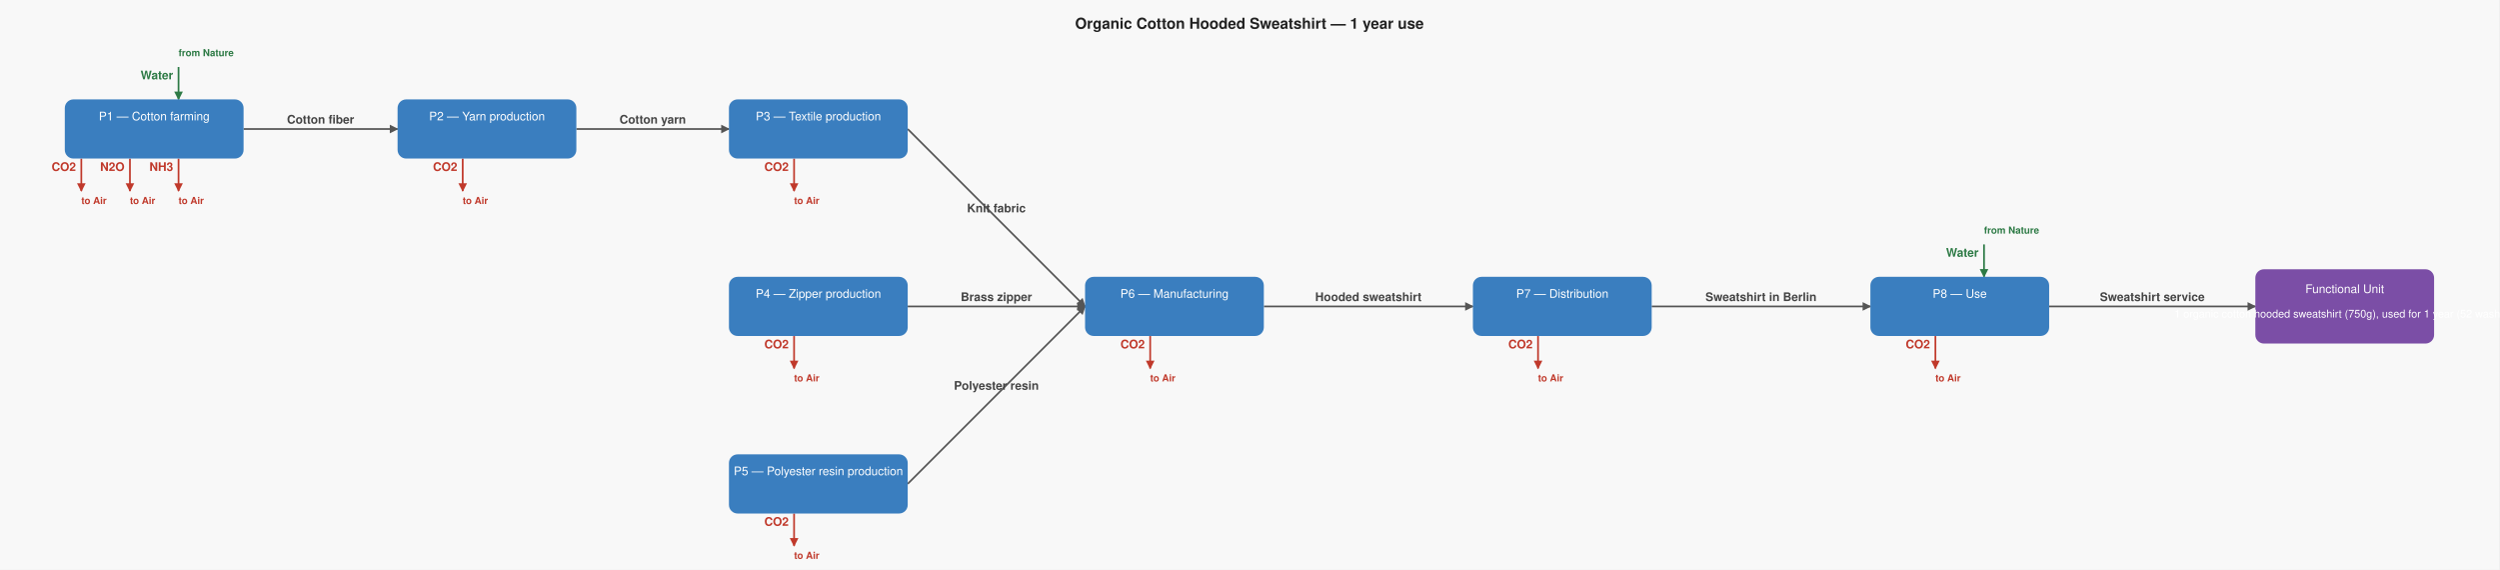
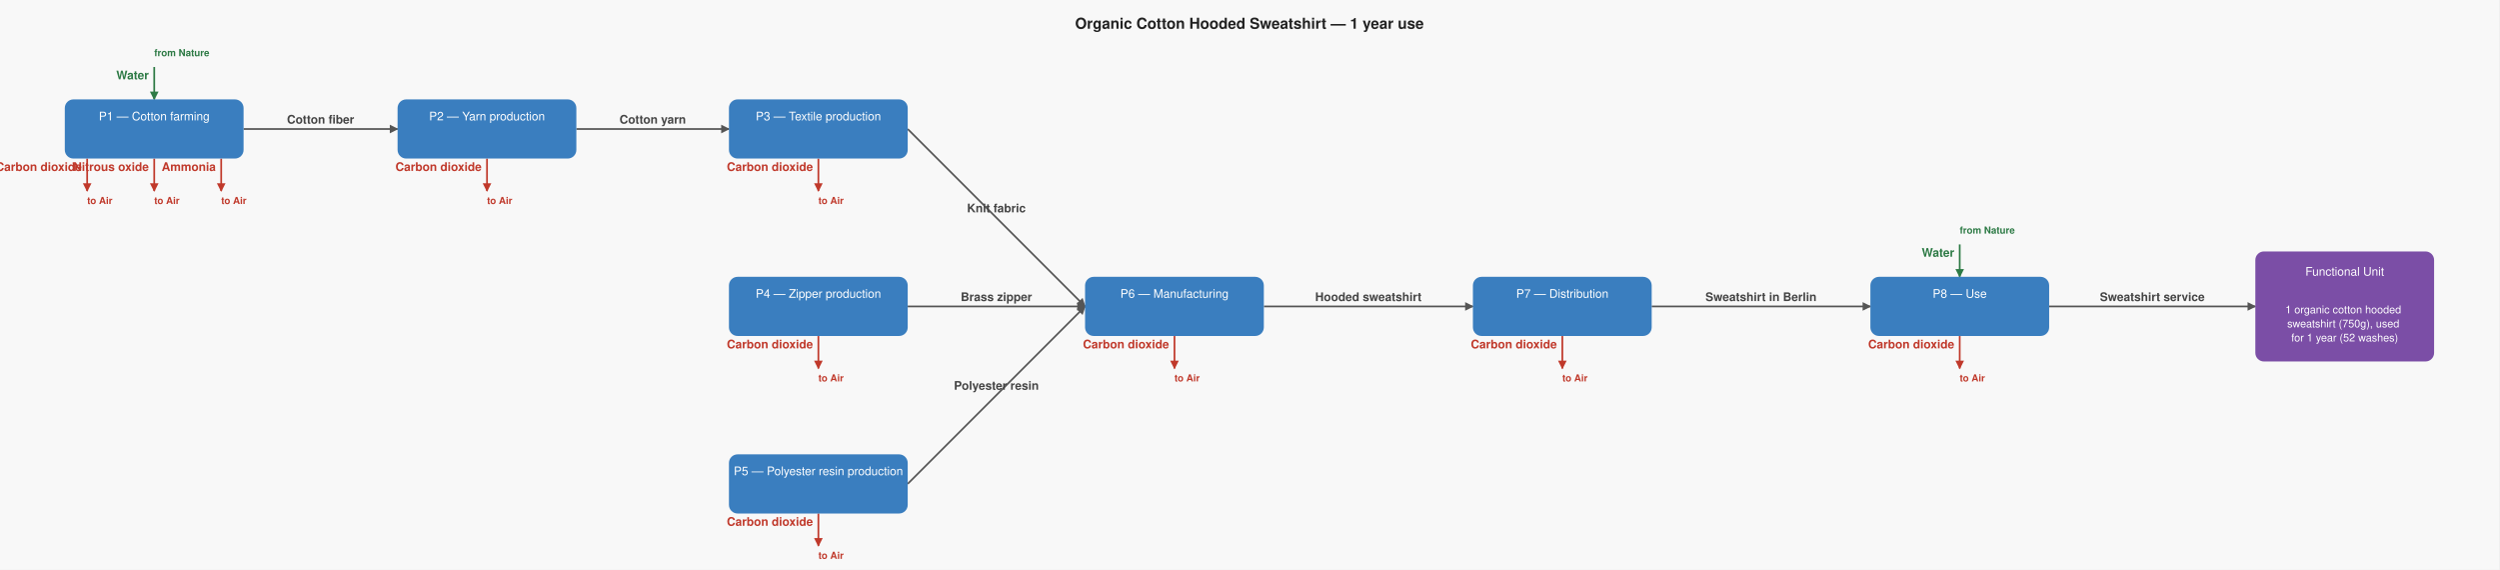
<svg xmlns="http://www.w3.org/2000/svg" width="2313.7" height="527.2" viewBox="0 -92.0 2313.7 527.2">
  <rect x="0" y="-92.0" width="2313.7" height="527.2" fill="#f8f8f8" />
  <defs>
    <marker id="arr" viewBox="0 0 10 10" refX="9" refY="5" markerWidth="5" markerHeight="5" orient="auto">
      <path d="M0,0 L10,5 L0,10 z" fill="#555555" />
    </marker>
    <marker id="arr-green" viewBox="0 0 10 10" refX="9" refY="5" markerWidth="5" markerHeight="5" orient="auto">
      <path d="M0,0 L10,5 L0,10 z" fill="#2d7a45" />
    </marker>
    <marker id="arr-red" viewBox="0 0 10 10" refX="9" refY="5" markerWidth="5" markerHeight="5" orient="auto">
      <path d="M0,0 L10,5 L0,10 z" fill="#c0392b" />
    </marker>
  </defs>
  <text x="1156.8" y="-65.4" text-anchor="middle" dominant-baseline="auto" font-family="Helvetica,Arial,sans-serif" font-size="14" font-weight="bold" fill="#222">Organic Cotton Hooded Sweatshirt — 1 year use</text>
-   <text x="165.3" y="-40.0" text-anchor="start" dominant-baseline="auto" font-family="Helvetica,Arial,sans-serif" font-size="9" font-weight="bold" fill="#2d7a45">from Nature</text>
-   <line x1="165.3" y1="-30.0" x2="165.3" y2="0.0" stroke="#2d7a45" stroke-width="1.6" marker-end="url(#arr-green)" />
-   <text x="160.3" y="-18.6" text-anchor="end" dominant-baseline="auto" font-family="Helvetica,Arial,sans-serif" font-size="11" font-weight="bold" fill="#2d7a45">Water</text>
-   <line x1="75.3" y1="54.8" x2="75.3" y2="84.8" stroke="#c0392b" stroke-width="1.6" marker-end="url(#arr-red)" />
-   <text x="70.3" y="66.2" text-anchor="end" dominant-baseline="auto" font-family="Helvetica,Arial,sans-serif" font-size="11" font-weight="bold" fill="#c0392b">CO2</text>
-   <text x="75.3" y="96.8" text-anchor="start" dominant-baseline="auto" font-family="Helvetica,Arial,sans-serif" font-size="9" font-weight="bold" fill="#c0392b">to Air</text>
-   <line x1="120.3" y1="54.8" x2="120.3" y2="84.8" stroke="#c0392b" stroke-width="1.6" marker-end="url(#arr-red)" />
-   <text x="115.3" y="66.2" text-anchor="end" dominant-baseline="auto" font-family="Helvetica,Arial,sans-serif" font-size="11" font-weight="bold" fill="#c0392b">N2O</text>
-   <text x="120.3" y="96.8" text-anchor="start" dominant-baseline="auto" font-family="Helvetica,Arial,sans-serif" font-size="9" font-weight="bold" fill="#c0392b">to Air</text>
-   <line x1="165.3" y1="54.8" x2="165.3" y2="84.8" stroke="#c0392b" stroke-width="1.6" marker-end="url(#arr-red)" />
-   <text x="160.3" y="66.2" text-anchor="end" dominant-baseline="auto" font-family="Helvetica,Arial,sans-serif" font-size="11" font-weight="bold" fill="#c0392b">NH3</text>
-   <text x="165.3" y="96.8" text-anchor="start" dominant-baseline="auto" font-family="Helvetica,Arial,sans-serif" font-size="9" font-weight="bold" fill="#c0392b">to Air</text>
-   <line x1="428.4" y1="54.8" x2="428.4" y2="84.8" stroke="#c0392b" stroke-width="1.6" marker-end="url(#arr-red)" />
-   <text x="423.4" y="66.2" text-anchor="end" dominant-baseline="auto" font-family="Helvetica,Arial,sans-serif" font-size="11" font-weight="bold" fill="#c0392b">CO2</text>
-   <text x="428.4" y="96.8" text-anchor="start" dominant-baseline="auto" font-family="Helvetica,Arial,sans-serif" font-size="9" font-weight="bold" fill="#c0392b">to Air</text>
-   <line x1="735.2" y1="54.8" x2="735.2" y2="84.8" stroke="#c0392b" stroke-width="1.6" marker-end="url(#arr-red)" />
-   <text x="730.2" y="66.2" text-anchor="end" dominant-baseline="auto" font-family="Helvetica,Arial,sans-serif" font-size="11" font-weight="bold" fill="#c0392b">CO2</text>
-   <text x="735.2" y="96.8" text-anchor="start" dominant-baseline="auto" font-family="Helvetica,Arial,sans-serif" font-size="9" font-weight="bold" fill="#c0392b">to Air</text>
-   <line x1="735.2" y1="219.0" x2="735.2" y2="249.0" stroke="#c0392b" stroke-width="1.6" marker-end="url(#arr-red)" />
-   <text x="730.2" y="230.4" text-anchor="end" dominant-baseline="auto" font-family="Helvetica,Arial,sans-serif" font-size="11" font-weight="bold" fill="#c0392b">CO2</text>
-   <text x="735.2" y="261.0" text-anchor="start" dominant-baseline="auto" font-family="Helvetica,Arial,sans-serif" font-size="9" font-weight="bold" fill="#c0392b">to Air</text>
-   <line x1="735.2" y1="383.2" x2="735.2" y2="413.2" stroke="#c0392b" stroke-width="1.6" marker-end="url(#arr-red)" />
-   <text x="730.2" y="394.6" text-anchor="end" dominant-baseline="auto" font-family="Helvetica,Arial,sans-serif" font-size="11" font-weight="bold" fill="#c0392b">CO2</text>
-   <text x="735.2" y="425.2" text-anchor="start" dominant-baseline="auto" font-family="Helvetica,Arial,sans-serif" font-size="9" font-weight="bold" fill="#c0392b">to Air</text>
-   <line x1="1064.9" y1="219.0" x2="1064.9" y2="249.0" stroke="#c0392b" stroke-width="1.6" marker-end="url(#arr-red)" />
-   <text x="1059.9" y="230.4" text-anchor="end" dominant-baseline="auto" font-family="Helvetica,Arial,sans-serif" font-size="11" font-weight="bold" fill="#c0392b">CO2</text>
-   <text x="1064.9" y="261.0" text-anchor="start" dominant-baseline="auto" font-family="Helvetica,Arial,sans-serif" font-size="9" font-weight="bold" fill="#c0392b">to Air</text>
-   <line x1="1424.0" y1="219.0" x2="1424.0" y2="249.0" stroke="#c0392b" stroke-width="1.6" marker-end="url(#arr-red)" />
-   <text x="1419.0" y="230.4" text-anchor="end" dominant-baseline="auto" font-family="Helvetica,Arial,sans-serif" font-size="11" font-weight="bold" fill="#c0392b">CO2</text>
-   <text x="1424.0" y="261.0" text-anchor="start" dominant-baseline="auto" font-family="Helvetica,Arial,sans-serif" font-size="9" font-weight="bold" fill="#c0392b">to Air</text>
-   <text x="1836.9" y="124.2" text-anchor="start" dominant-baseline="auto" font-family="Helvetica,Arial,sans-serif" font-size="9" font-weight="bold" fill="#2d7a45">from Nature</text>
-   <line x1="1836.9" y1="134.2" x2="1836.9" y2="164.2" stroke="#2d7a45" stroke-width="1.6" marker-end="url(#arr-green)" />
-   <text x="1831.9" y="145.6" text-anchor="end" dominant-baseline="auto" font-family="Helvetica,Arial,sans-serif" font-size="11" font-weight="bold" fill="#2d7a45">Water</text>
-   <line x1="1791.9" y1="219.0" x2="1791.9" y2="249.0" stroke="#c0392b" stroke-width="1.6" marker-end="url(#arr-red)" />
-   <text x="1786.9" y="230.4" text-anchor="end" dominant-baseline="auto" font-family="Helvetica,Arial,sans-serif" font-size="11" font-weight="bold" fill="#c0392b">CO2</text>
-   <text x="1791.9" y="261.0" text-anchor="start" dominant-baseline="auto" font-family="Helvetica,Arial,sans-serif" font-size="9" font-weight="bold" fill="#c0392b">to Air</text>
+   <text x="142.8" y="-40.0" text-anchor="start" dominant-baseline="auto" font-family="Helvetica,Arial,sans-serif" font-size="9" font-weight="bold" fill="#2d7a45">from Nature</text>
+   <line x1="142.8" y1="-30.0" x2="142.8" y2="0.0" stroke="#2d7a45" stroke-width="1.6" marker-end="url(#arr-green)" />
+   <text x="137.8" y="-18.6" text-anchor="end" dominant-baseline="auto" font-family="Helvetica,Arial,sans-serif" font-size="11" font-weight="bold" fill="#2d7a45">Water</text>
+   <line x1="80.7" y1="54.8" x2="80.7" y2="84.8" stroke="#c0392b" stroke-width="1.6" marker-end="url(#arr-red)" />
+   <text x="75.7" y="66.2" text-anchor="end" dominant-baseline="auto" font-family="Helvetica,Arial,sans-serif" font-size="11" font-weight="bold" fill="#c0392b">Carbon dioxide</text>
+   <text x="80.7" y="96.8" text-anchor="start" dominant-baseline="auto" font-family="Helvetica,Arial,sans-serif" font-size="9" font-weight="bold" fill="#c0392b">to Air</text>
+   <line x1="142.8" y1="54.8" x2="142.8" y2="84.8" stroke="#c0392b" stroke-width="1.6" marker-end="url(#arr-red)" />
+   <text x="137.8" y="66.2" text-anchor="end" dominant-baseline="auto" font-family="Helvetica,Arial,sans-serif" font-size="11" font-weight="bold" fill="#c0392b">Nitrous oxide</text>
+   <text x="142.8" y="96.8" text-anchor="start" dominant-baseline="auto" font-family="Helvetica,Arial,sans-serif" font-size="9" font-weight="bold" fill="#c0392b">to Air</text>
+   <line x1="204.8" y1="54.8" x2="204.8" y2="84.8" stroke="#c0392b" stroke-width="1.6" marker-end="url(#arr-red)" />
+   <text x="199.8" y="66.2" text-anchor="end" dominant-baseline="auto" font-family="Helvetica,Arial,sans-serif" font-size="11" font-weight="bold" fill="#c0392b">Ammonia</text>
+   <text x="204.8" y="96.8" text-anchor="start" dominant-baseline="auto" font-family="Helvetica,Arial,sans-serif" font-size="9" font-weight="bold" fill="#c0392b">to Air</text>
+   <line x1="450.9" y1="54.8" x2="450.9" y2="84.8" stroke="#c0392b" stroke-width="1.6" marker-end="url(#arr-red)" />
+   <text x="445.9" y="66.2" text-anchor="end" dominant-baseline="auto" font-family="Helvetica,Arial,sans-serif" font-size="11" font-weight="bold" fill="#c0392b">Carbon dioxide</text>
+   <text x="450.9" y="96.8" text-anchor="start" dominant-baseline="auto" font-family="Helvetica,Arial,sans-serif" font-size="9" font-weight="bold" fill="#c0392b">to Air</text>
+   <line x1="757.7" y1="54.8" x2="757.7" y2="84.8" stroke="#c0392b" stroke-width="1.6" marker-end="url(#arr-red)" />
+   <text x="752.7" y="66.2" text-anchor="end" dominant-baseline="auto" font-family="Helvetica,Arial,sans-serif" font-size="11" font-weight="bold" fill="#c0392b">Carbon dioxide</text>
+   <text x="757.7" y="96.8" text-anchor="start" dominant-baseline="auto" font-family="Helvetica,Arial,sans-serif" font-size="9" font-weight="bold" fill="#c0392b">to Air</text>
+   <line x1="757.7" y1="219.0" x2="757.7" y2="249.0" stroke="#c0392b" stroke-width="1.6" marker-end="url(#arr-red)" />
+   <text x="752.7" y="230.4" text-anchor="end" dominant-baseline="auto" font-family="Helvetica,Arial,sans-serif" font-size="11" font-weight="bold" fill="#c0392b">Carbon dioxide</text>
+   <text x="757.7" y="261.0" text-anchor="start" dominant-baseline="auto" font-family="Helvetica,Arial,sans-serif" font-size="9" font-weight="bold" fill="#c0392b">to Air</text>
+   <line x1="757.7" y1="383.2" x2="757.7" y2="413.2" stroke="#c0392b" stroke-width="1.6" marker-end="url(#arr-red)" />
+   <text x="752.7" y="394.6" text-anchor="end" dominant-baseline="auto" font-family="Helvetica,Arial,sans-serif" font-size="11" font-weight="bold" fill="#c0392b">Carbon dioxide</text>
+   <text x="757.7" y="425.2" text-anchor="start" dominant-baseline="auto" font-family="Helvetica,Arial,sans-serif" font-size="9" font-weight="bold" fill="#c0392b">to Air</text>
+   <line x1="1087.4" y1="219.0" x2="1087.4" y2="249.0" stroke="#c0392b" stroke-width="1.6" marker-end="url(#arr-red)" />
+   <text x="1082.4" y="230.4" text-anchor="end" dominant-baseline="auto" font-family="Helvetica,Arial,sans-serif" font-size="11" font-weight="bold" fill="#c0392b">Carbon dioxide</text>
+   <text x="1087.4" y="261.0" text-anchor="start" dominant-baseline="auto" font-family="Helvetica,Arial,sans-serif" font-size="9" font-weight="bold" fill="#c0392b">to Air</text>
+   <line x1="1446.5" y1="219.0" x2="1446.5" y2="249.0" stroke="#c0392b" stroke-width="1.6" marker-end="url(#arr-red)" />
+   <text x="1441.5" y="230.4" text-anchor="end" dominant-baseline="auto" font-family="Helvetica,Arial,sans-serif" font-size="11" font-weight="bold" fill="#c0392b">Carbon dioxide</text>
+   <text x="1446.5" y="261.0" text-anchor="start" dominant-baseline="auto" font-family="Helvetica,Arial,sans-serif" font-size="9" font-weight="bold" fill="#c0392b">to Air</text>
+   <text x="1814.4" y="124.2" text-anchor="start" dominant-baseline="auto" font-family="Helvetica,Arial,sans-serif" font-size="9" font-weight="bold" fill="#2d7a45">from Nature</text>
+   <line x1="1814.4" y1="134.2" x2="1814.4" y2="164.2" stroke="#2d7a45" stroke-width="1.6" marker-end="url(#arr-green)" />
+   <text x="1809.4" y="145.6" text-anchor="end" dominant-baseline="auto" font-family="Helvetica,Arial,sans-serif" font-size="11" font-weight="bold" fill="#2d7a45">Water</text>
+   <line x1="1814.4" y1="219.0" x2="1814.4" y2="249.0" stroke="#c0392b" stroke-width="1.6" marker-end="url(#arr-red)" />
+   <text x="1809.4" y="230.4" text-anchor="end" dominant-baseline="auto" font-family="Helvetica,Arial,sans-serif" font-size="11" font-weight="bold" fill="#c0392b">Carbon dioxide</text>
+   <text x="1814.4" y="261.0" text-anchor="start" dominant-baseline="auto" font-family="Helvetica,Arial,sans-serif" font-size="9" font-weight="bold" fill="#c0392b">to Air</text>
  <line x1="225.5" y1="27.4" x2="368.1" y2="27.4" stroke="#555555" stroke-width="1.6" marker-end="url(#arr)" />
  <text x="296.8" y="22.4" text-anchor="middle" dominant-baseline="auto" font-family="Helvetica,Arial,sans-serif" font-size="11" font-weight="bold" fill="#444">Cotton fiber</text>
  <line x1="533.6" y1="27.4" x2="674.9" y2="27.4" stroke="#555555" stroke-width="1.6" marker-end="url(#arr)" />
  <text x="604.3" y="22.4" text-anchor="middle" dominant-baseline="auto" font-family="Helvetica,Arial,sans-serif" font-size="11" font-weight="bold" fill="#444">Cotton yarn</text>
  <line x1="840.4" y1="27.4" x2="1004.6" y2="191.6" stroke="#555555" stroke-width="1.6" marker-end="url(#arr)" />
  <text x="922.5" y="104.5" text-anchor="middle" dominant-baseline="auto" font-family="Helvetica,Arial,sans-serif" font-size="11" font-weight="bold" fill="#444">Knit fabric</text>
  <line x1="840.4" y1="191.6" x2="1004.6" y2="191.6" stroke="#555555" stroke-width="1.6" marker-end="url(#arr)" />
  <text x="922.5" y="186.6" text-anchor="middle" dominant-baseline="auto" font-family="Helvetica,Arial,sans-serif" font-size="11" font-weight="bold" fill="#444">Brass zipper</text>
  <line x1="840.4" y1="355.8" x2="1004.6" y2="191.6" stroke="#555555" stroke-width="1.6" marker-end="url(#arr)" />
  <text x="922.5" y="268.7" text-anchor="middle" dominant-baseline="auto" font-family="Helvetica,Arial,sans-serif" font-size="11" font-weight="bold" fill="#444">Polyester resin</text>
  <line x1="1170.2" y1="191.6" x2="1363.7" y2="191.6" stroke="#555555" stroke-width="1.6" marker-end="url(#arr)" />
  <text x="1266.9" y="186.6" text-anchor="middle" dominant-baseline="auto" font-family="Helvetica,Arial,sans-serif" font-size="11" font-weight="bold" fill="#444">Hooded sweatshirt</text>
  <line x1="1529.2" y1="191.6" x2="1731.7" y2="191.6" stroke="#555555" stroke-width="1.6" marker-end="url(#arr)" />
  <text x="1630.4" y="186.6" text-anchor="middle" dominant-baseline="auto" font-family="Helvetica,Arial,sans-serif" font-size="11" font-weight="bold" fill="#444">Sweatshirt in Berlin</text>
  <line x1="1897.2" y1="191.6" x2="2088.1" y2="191.6" stroke="#555555" stroke-width="1.6" marker-end="url(#arr)" />
  <text x="1992.7" y="186.6" text-anchor="middle" dominant-baseline="auto" font-family="Helvetica,Arial,sans-serif" font-size="11" font-weight="bold" fill="#444">Sweatshirt service</text>
  <rect x="60.0" y="0.0" width="165.513" height="54.745" rx="8" fill="#3a7ebf" />
  <text x="142.8" y="19.4" text-anchor="middle" dominant-baseline="auto" font-family="Helvetica,Arial,sans-serif" font-size="11" font-weight="normal" fill="white">P1 — Cotton farming</text>
  <rect x="368.1" y="0.0" width="165.513" height="54.745" rx="8" fill="#3a7ebf" />
  <text x="450.9" y="19.4" text-anchor="middle" dominant-baseline="auto" font-family="Helvetica,Arial,sans-serif" font-size="11" font-weight="normal" fill="white">P2 — Yarn production</text>
  <rect x="674.9" y="0.0" width="165.513" height="54.745" rx="8" fill="#3a7ebf" />
  <text x="757.7" y="19.4" text-anchor="middle" dominant-baseline="auto" font-family="Helvetica,Arial,sans-serif" font-size="11" font-weight="normal" fill="white">P3 — Textile production</text>
  <rect x="674.9" y="164.2" width="165.513" height="54.745" rx="8" fill="#3a7ebf" />
  <text x="757.7" y="183.6" text-anchor="middle" dominant-baseline="auto" font-family="Helvetica,Arial,sans-serif" font-size="11" font-weight="normal" fill="white">P4 — Zipper production</text>
  <rect x="674.9" y="328.5" width="165.513" height="54.745" rx="8" fill="#3a7ebf" />
  <text x="757.7" y="347.8" text-anchor="middle" dominant-baseline="auto" font-family="Helvetica,Arial,sans-serif" font-size="11" font-weight="normal" fill="white">P5 — Polyester resin production</text>
  <rect x="1004.6" y="164.2" width="165.513" height="54.745" rx="8" fill="#3a7ebf" />
  <text x="1087.4" y="183.6" text-anchor="middle" dominant-baseline="auto" font-family="Helvetica,Arial,sans-serif" font-size="11" font-weight="normal" fill="white">P6 — Manufacturing</text>
  <rect x="1363.7" y="164.2" width="165.513" height="54.745" rx="8" fill="#3a7ebf" />
  <text x="1446.5" y="183.6" text-anchor="middle" dominant-baseline="auto" font-family="Helvetica,Arial,sans-serif" font-size="11" font-weight="normal" fill="white">P7 — Distribution</text>
  <rect x="1731.7" y="164.2" width="165.513" height="54.745" rx="8" fill="#3a7ebf" />
  <text x="1814.4" y="183.6" text-anchor="middle" dominant-baseline="auto" font-family="Helvetica,Arial,sans-serif" font-size="11" font-weight="normal" fill="white">P8 — Use</text>
-   <rect x="2088.1" y="157.2" width="165.513" height="68.75" rx="8" fill="#7b4ea6" />
-   <text x="2170.9" y="179.2" text-anchor="middle" dominant-baseline="auto" font-family="Helvetica,Arial,sans-serif" font-size="11" font-weight="normal" fill="white">Functional Unit</text>
-   <text x="2170.9" y="201.9" text-anchor="middle" dominant-baseline="auto" font-family="Helvetica,Arial,sans-serif" font-size="10" font-weight="normal" fill="white">1 organic cotton hooded sweatshirt (750g), used for 1 year (52 washes)</text>
+   <rect x="2088.1" y="140.7" width="165.513" height="101.851" rx="8" fill="#7b4ea6" />
+   <text x="2170.9" y="163.1" text-anchor="middle" dominant-baseline="auto" font-family="Helvetica,Arial,sans-serif" font-size="11" font-weight="normal" fill="white">Functional Unit</text>
+   <text text-anchor="middle" font-family="Helvetica,Arial,sans-serif" font-size="10" font-weight="normal" fill="white">
+     <tspan x="2170.9" y="198.0" dominant-baseline="auto">1 organic cotton hooded</tspan>
+     <tspan x="2170.9" y="211.0" dominant-baseline="auto">sweatshirt (750g), used</tspan>
+     <tspan x="2170.9" y="224.0" dominant-baseline="auto">for 1 year (52 washes)</tspan>
+   </text>
</svg>
